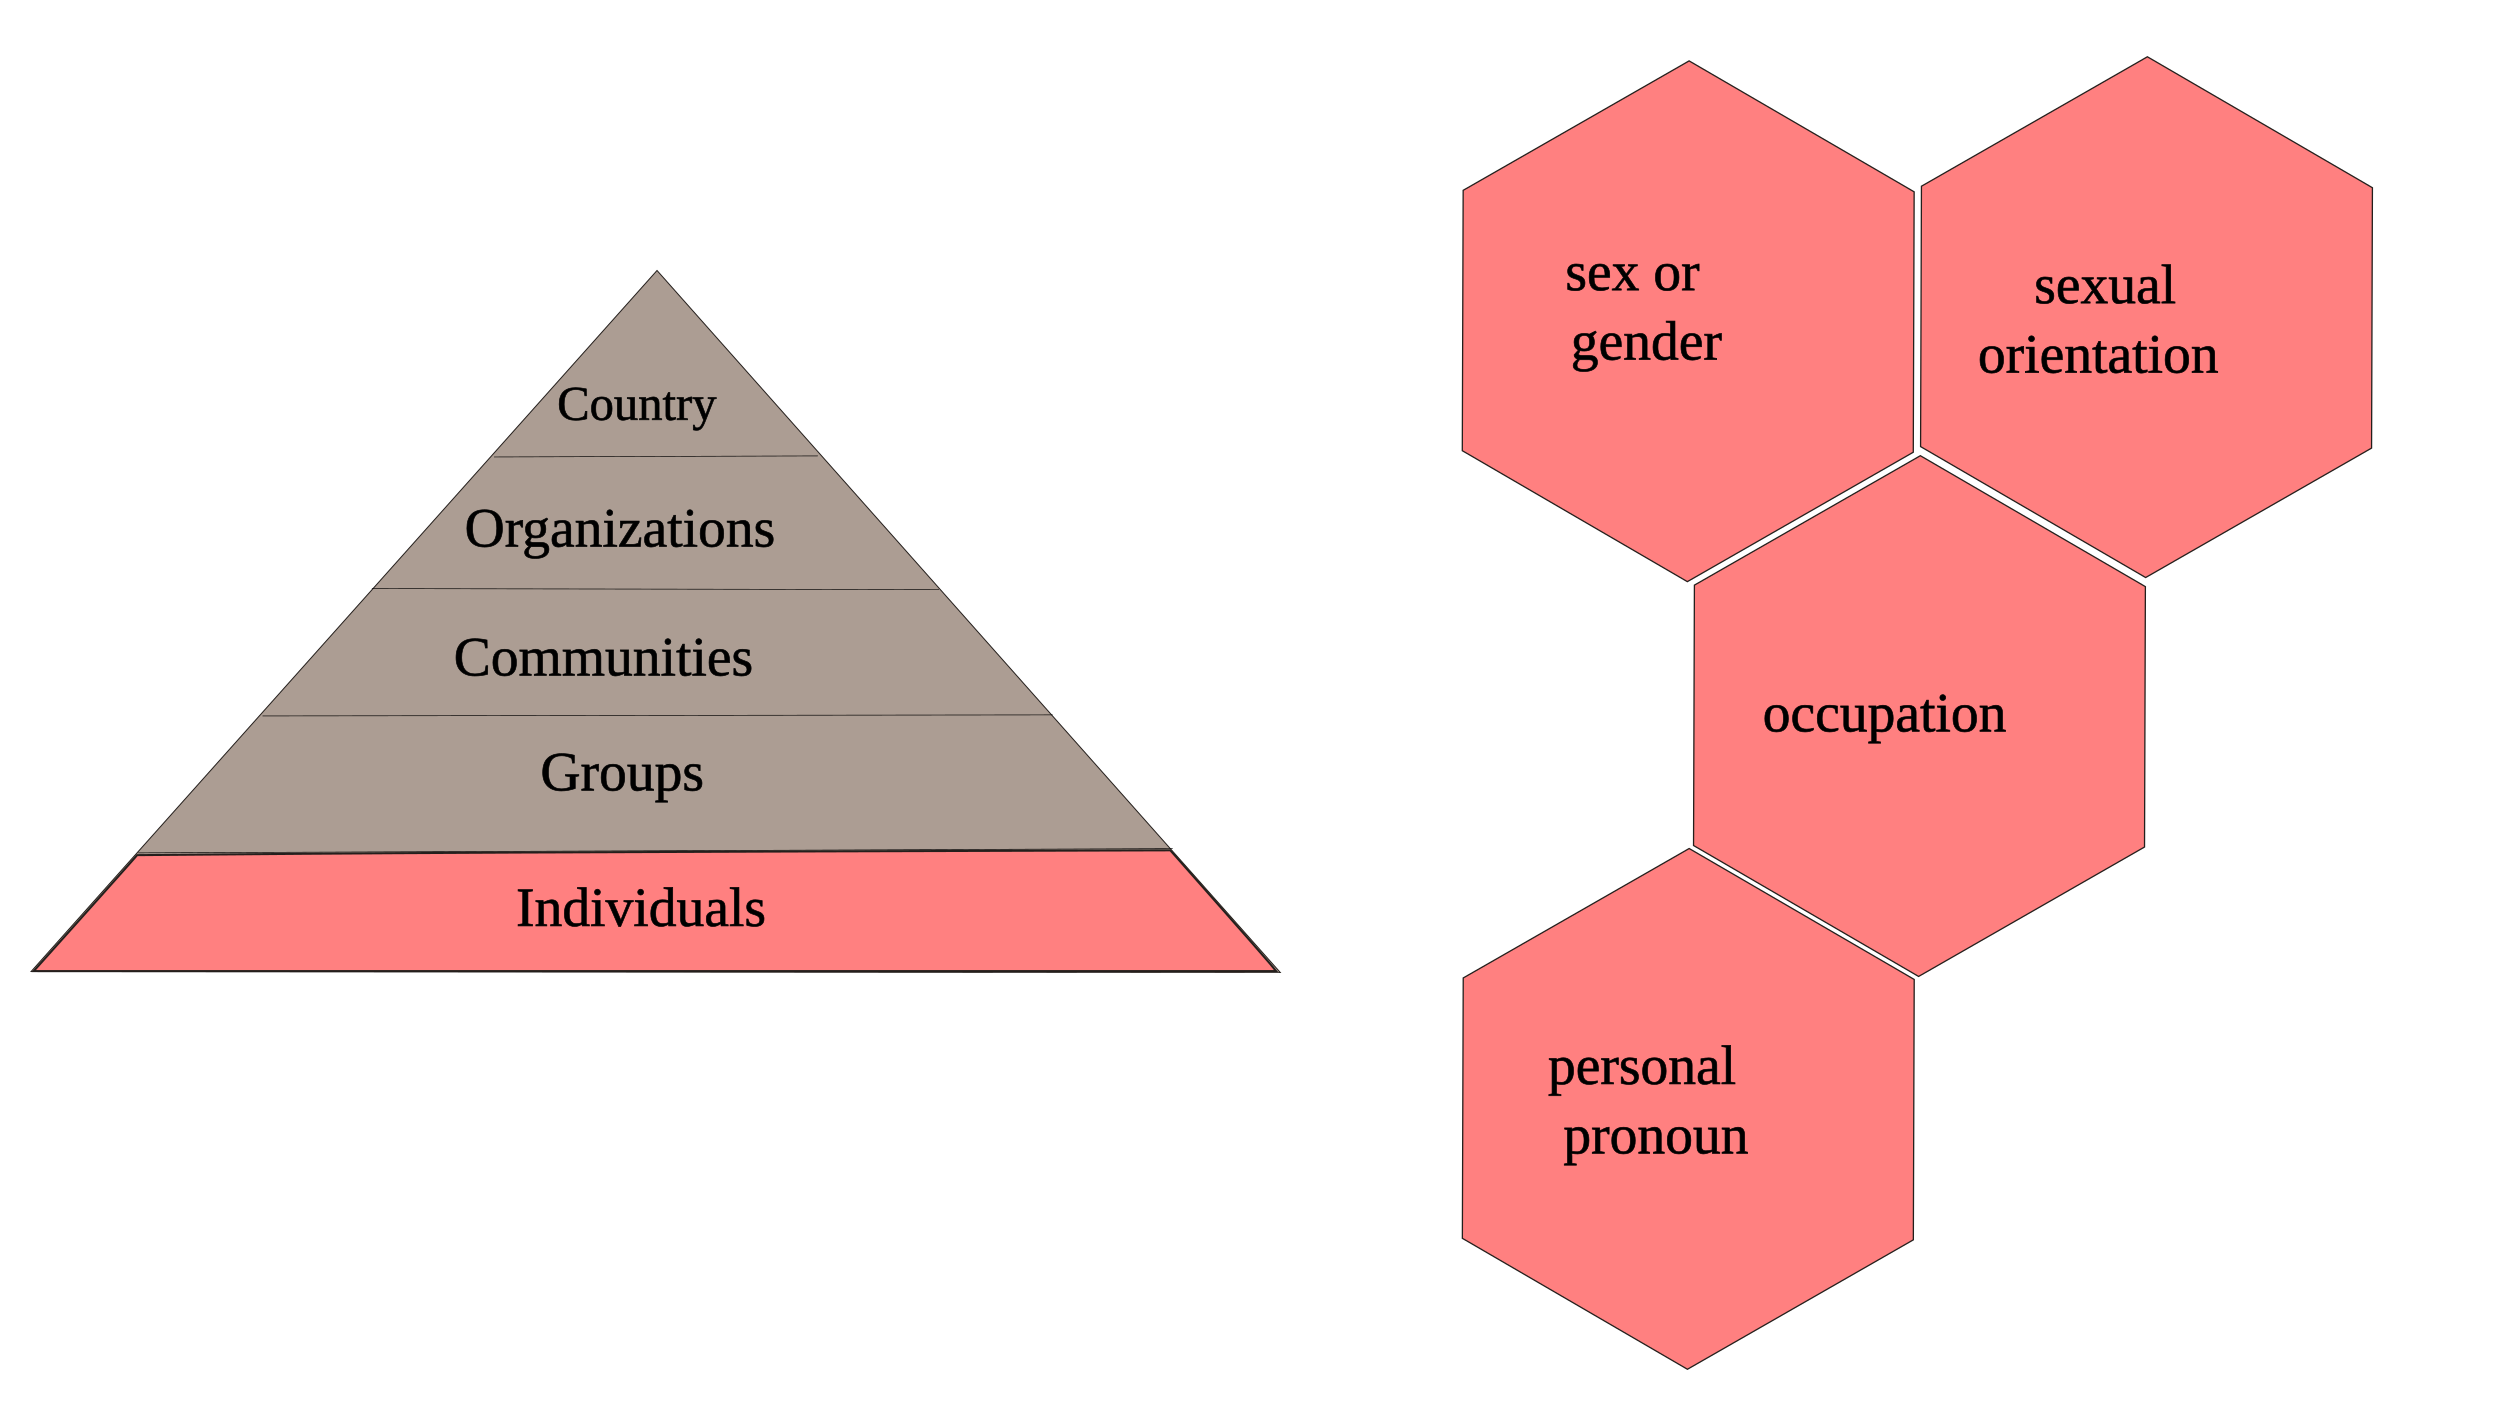
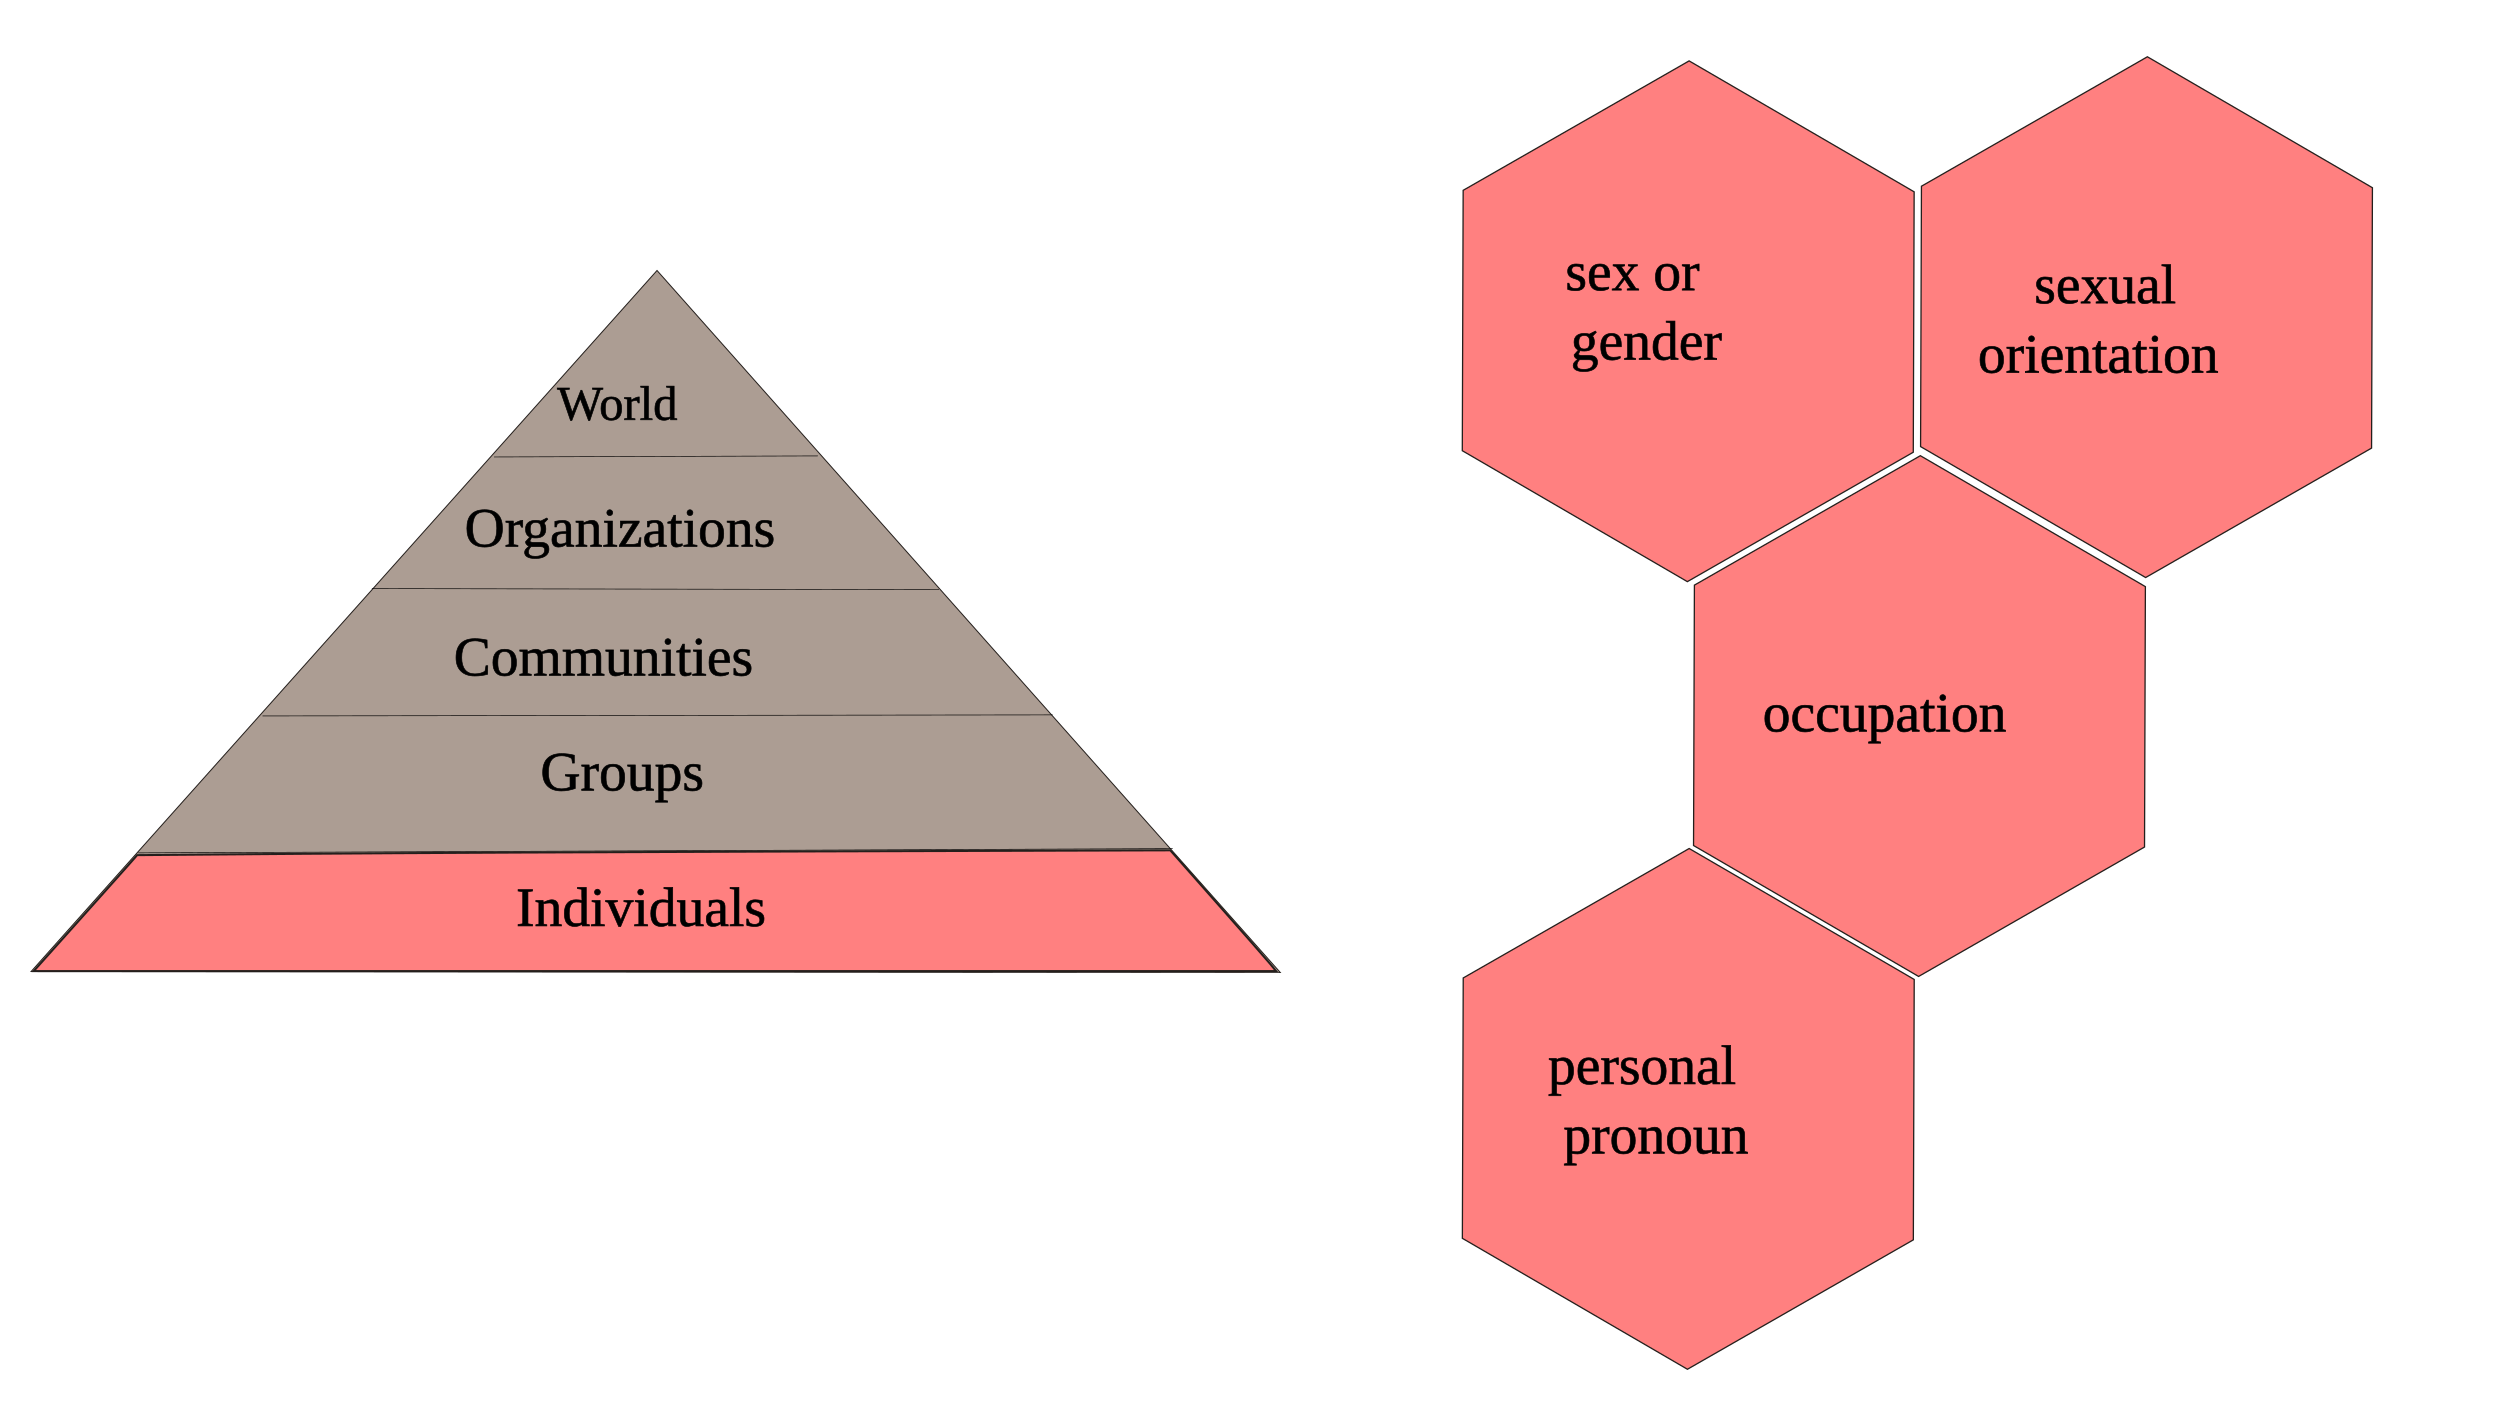
<svg xmlns="http://www.w3.org/2000/svg" width="1920" height="1080" viewBox="0 0 1920 1080" version="1.1" id="svg5">
  <defs id="defs2" />
  <g id="layer1">
    <path style="fill:#ff8080;stroke:#241f1c" id="path273" d="M 1141.056,394.744 967.544,494.15 794.7,393.587 795.368,193.619 968.88,94.213 1141.724,194.776 Z" transform="translate(328.3429,-47.44558)" />
    <path style="fill:#ff8080;stroke:#241f1c" id="path277" d="M 1141.056,394.744 967.544,494.15 794.7,393.587 795.368,193.619 968.88,94.213 1141.724,194.776 Z" transform="translate(680.3028,-50.60638)" />
    <path style="fill:#ff8080;stroke:#241f1c" id="path279" d="M 1141.056,394.744 967.544,494.15 794.7,393.587 795.368,193.619 968.88,94.213 1141.724,194.776 Z" transform="translate(505.937,255.7643)" />
    <g id="g882">
      <path style="fill:#ac9d93;stroke:#241f1c" id="path324" d="M 900.913,796.509 -61.097,333.92 820.523,-267.911 Z" transform="matrix(0.8105884,-0.2519633,0.3885546,0.5256367,-56.4162,555.3118)" />
      <path style="fill:#000000;stroke:#000000;stroke-width:0.5" d="m 106.15,655.002 794.479,-3.263" id="path382" />
      <path style="fill:#000000;stroke:#000000;stroke-width:0.5" d="m 201.597,549.845 606.86,-0.819" id="path384" />
      <path style="fill:#000000;stroke:#000000;stroke-width:0.5" d="m 285.599,452.039 435.583,0.806" id="path386" />
      <path style="fill:#000000;stroke:#000000;stroke-width:0.5" d="m 379.419,350.954 248.753,-0.819" id="path388" />
      <text xml:space="preserve" style="font-size:42.667px;fill:#000000;stroke:#000000;stroke-width:0.5" x="415.044" y="607.023" id="text547">
        <tspan id="tspan545" x="415.044" y="607.023" style="stroke-width:0.5">Groups</tspan>
      </text>
      <text xml:space="preserve" style="font-size:37.333px;fill:#000000;stroke:#000000;stroke-width:0.5" x="427.919" y="322.426" id="text547-35">
-         <tspan id="tspan545-62" x="427.919" y="322.426" style="font-size:37.333px;stroke-width:0.5">Country</tspan>
+         <tspan id="tspan545-62" x="427.919" y="322.426" style="font-size:37.333px;stroke-width:0.5">World</tspan>
      </text>
      <text xml:space="preserve" style="font-size:42.667px;fill:#000000;stroke:#000000;stroke-width:0.5" x="356.815" y="419.729" id="text547-7">
        <tspan id="tspan545-5" x="356.815" y="419.729" style="stroke-width:0.5">Organizations</tspan>
      </text>
      <text xml:space="preserve" style="font-size:42.667px;fill:#000000;stroke:#000000;stroke-width:0.5" x="348.481" y="518.741" id="text547-3">
        <tspan id="tspan545-6" x="348.481" y="518.741" style="stroke-width:0.5">Communities</tspan>
      </text>
      <path style="fill:#ff8080;stroke:#241f1c;stroke-width:1.571" d="m 57.764,710.211 c 17.528,-19.581 35.405,-39.621 39.725,-44.533 l 7.856,-8.93 127.267,-1.029 c 69.997,-0.566 248.524,-1.397 396.727,-1.848 l 269.46,-0.819 36.137,40.932 c 19.876,22.513 38.15,43.384 40.611,46.38 l 4.473,5.448 H 502.957 25.894 Z" id="path528" />
      <text xml:space="preserve" style="font-size:42.667px;fill:#000000;stroke:#000000;stroke-width:0.5" x="396.327" y="711.143" id="text493">
        <tspan id="tspan491" x="396.327" y="711.143" style="fill:#000000;stroke:#000000;stroke-width:0.5">Individuals</tspan>
      </text>
    </g>
    <text xml:space="preserve" style="font-size:42.667px;fill:#000000;stroke:#000000;stroke-width:0.5" x="1291.076" y="222.842" id="text493-3">
      <tspan id="tspan491-6" x="1291.076" y="222.842" style="text-align:center;text-anchor:middle;fill:#000000;stroke:#000000;stroke-width:0.5">sex or</tspan>
      <tspan x="1291.076" y="276.175" style="text-align:center;text-anchor:middle;fill:#000000;stroke:#000000;stroke-width:0.5" id="tspan688">gender</tspan>
    </text>
    <text xml:space="preserve" style="font-size:42.667px;fill:#000000;stroke:#000000;stroke-width:0.5" x="1474.024" y="561.717" id="text694-3">
      <tspan x="1474.024" y="561.717" style="text-align:center;text-anchor:middle;fill:#000000;stroke:#000000;stroke-width:0.5" id="tspan692-6">occupation</tspan>
    </text>
    <text xml:space="preserve" style="font-size:42.667px;fill:#000000;stroke:#000000;stroke-width:0.5" x="1654.119" y="232.815" id="text493-7">
      <tspan x="1654.119" y="232.815" style="text-align:center;text-anchor:middle;fill:#000000;stroke:#000000;stroke-width:0.5" id="tspan713">sexual</tspan>
      <tspan x="1654.119" y="286.148" style="text-align:center;text-anchor:middle;fill:#000000;stroke:#000000;stroke-width:0.5" id="tspan534">orientation </tspan>
      <tspan x="1654.119" y="339.481" style="text-align:center;text-anchor:middle;fill:#000000;stroke:#000000;stroke-width:0.5" id="tspan536" />
    </text>
    <path style="fill:#ff8080;stroke:#241f1c" id="path756" d="M 1141.056,394.744 967.544,494.15 794.7,393.587 795.368,193.619 968.88,94.213 1141.724,194.776 Z" transform="translate(328.392,557.446)" />
    <text xml:space="preserve" style="font-size:42.667px;fill:#000000;stroke:#000000;stroke-width:0.5" x="1298.427" y="832.471" id="text694-3-2">
      <tspan x="1298.427" y="832.471" style="text-align:center;text-anchor:middle;fill:#000000;stroke:#000000;stroke-width:0.5" id="tspan826">personal</tspan>
      <tspan x="1298.427" y="885.805" style="text-align:center;text-anchor:middle;fill:#000000;stroke:#000000;stroke-width:0.5" id="tspan540">pronoun</tspan>
    </text>
  </g>
</svg>
